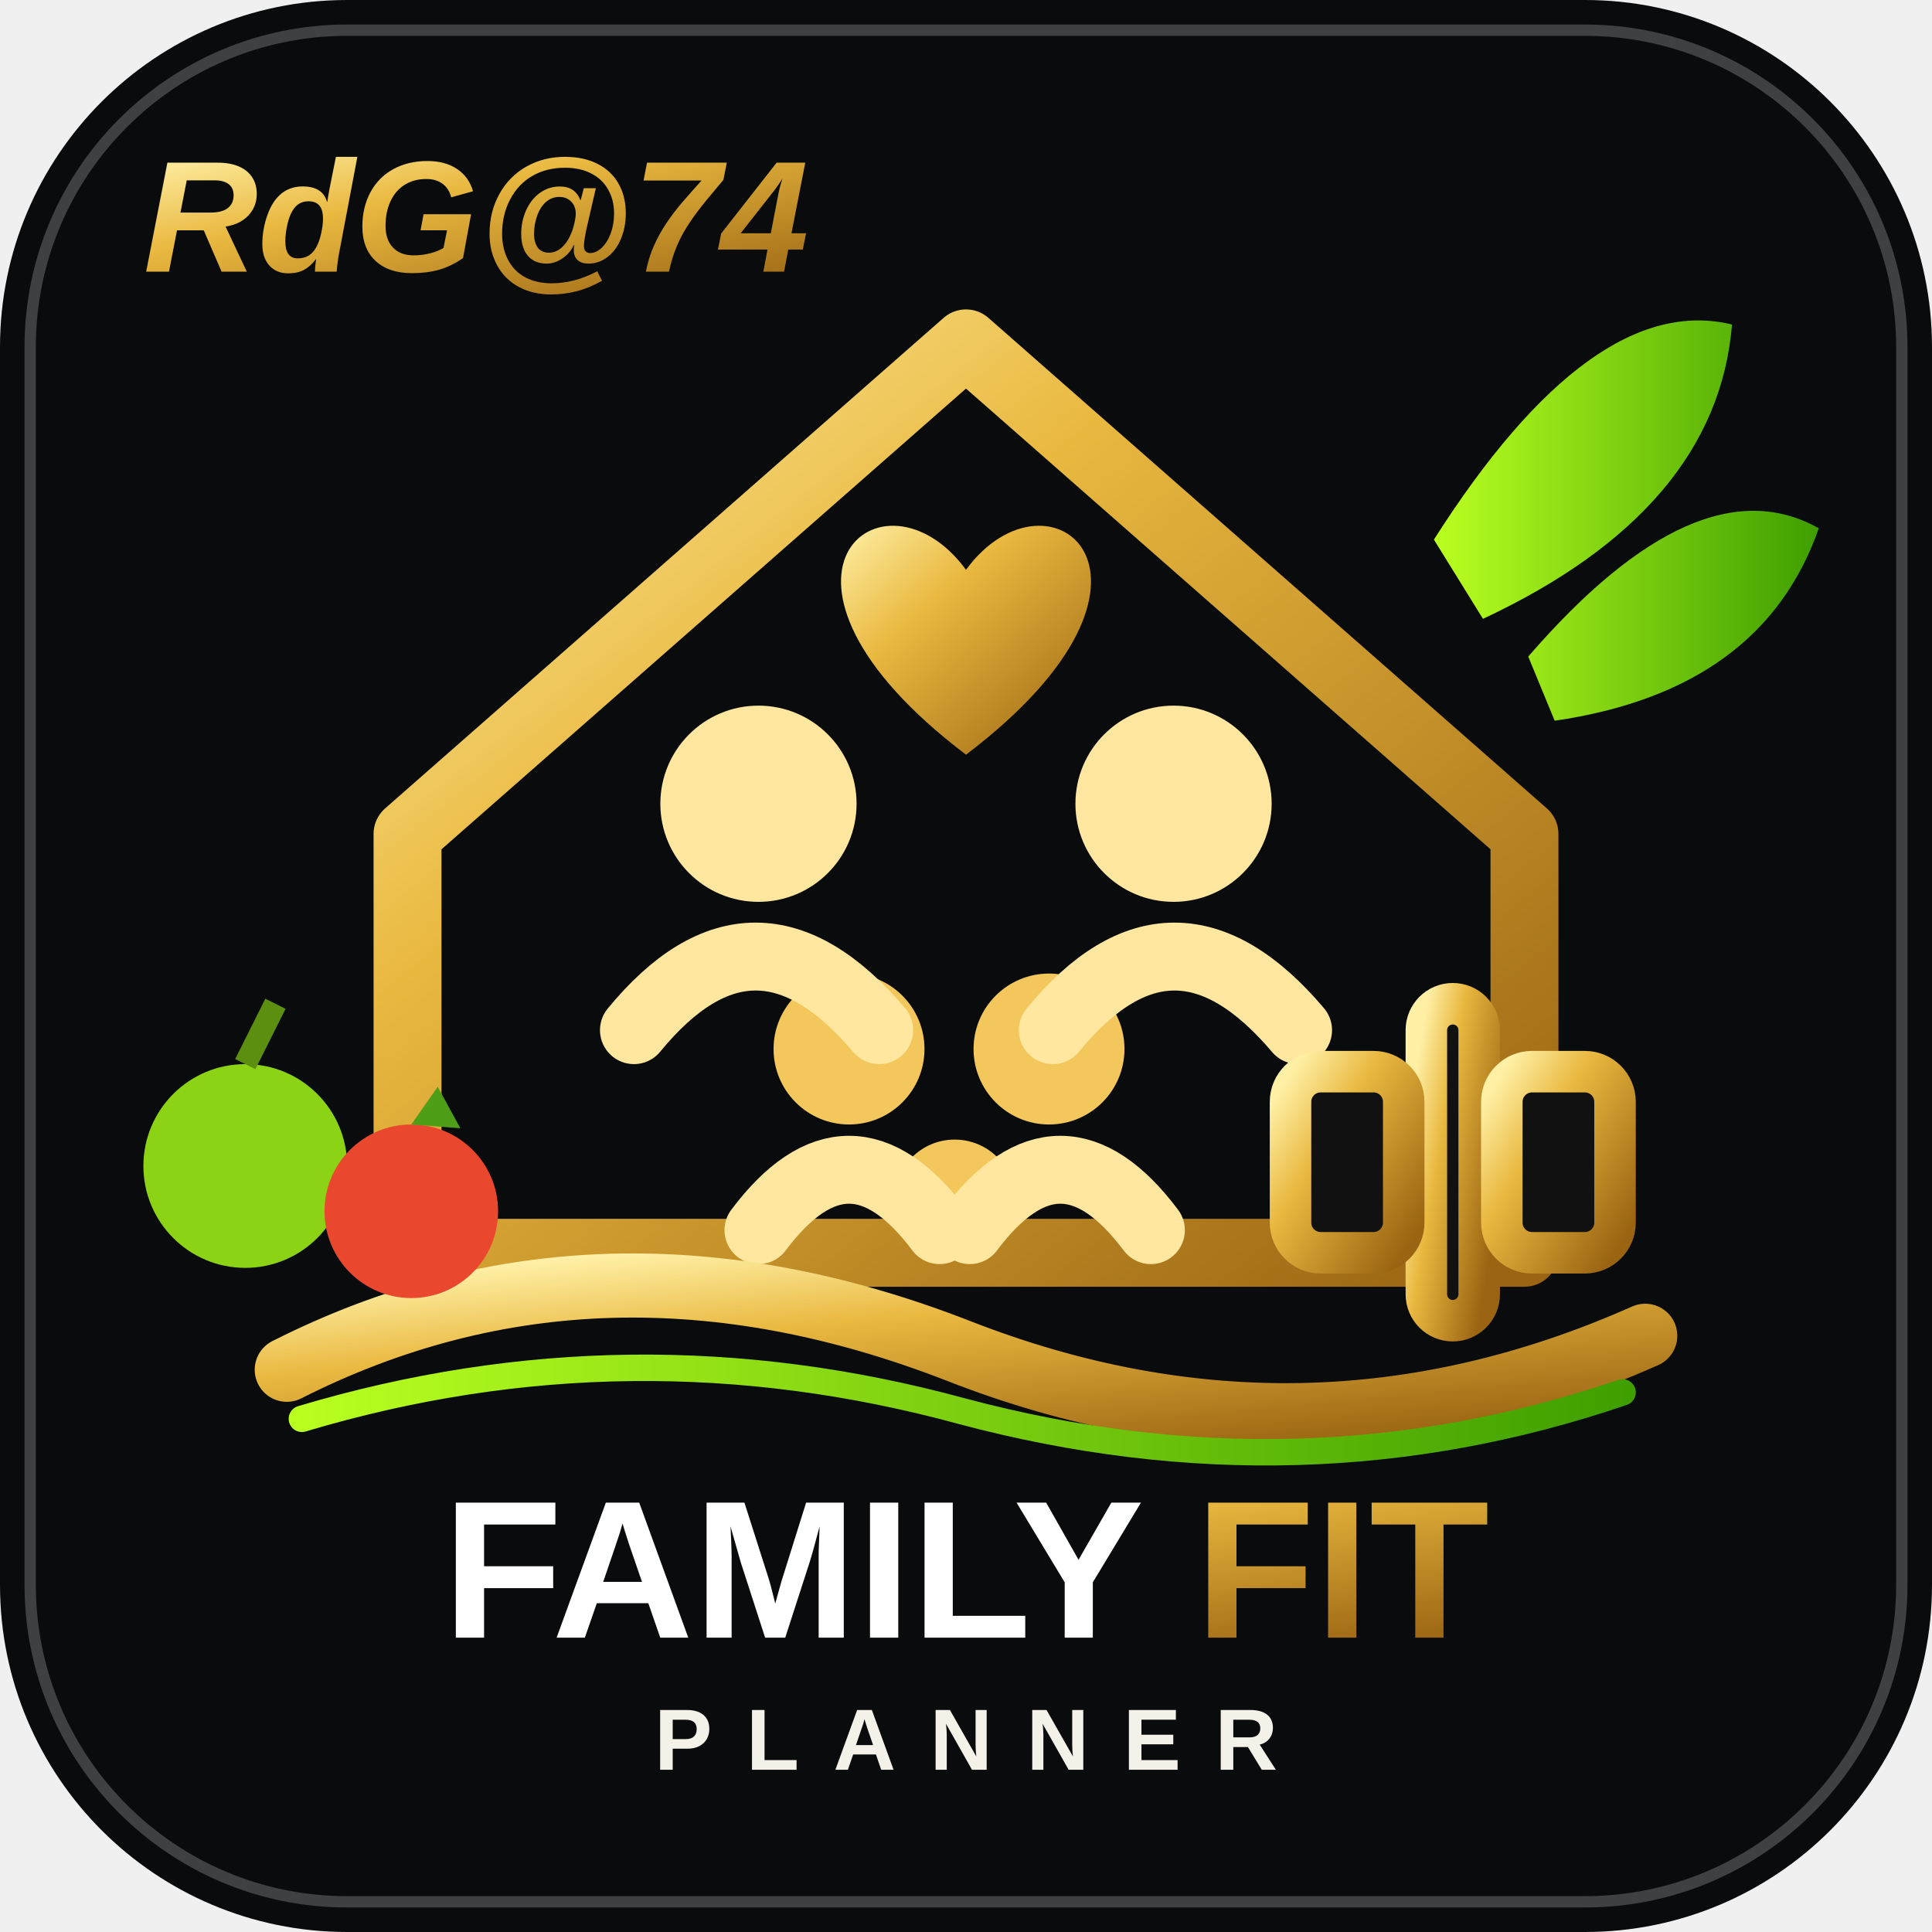
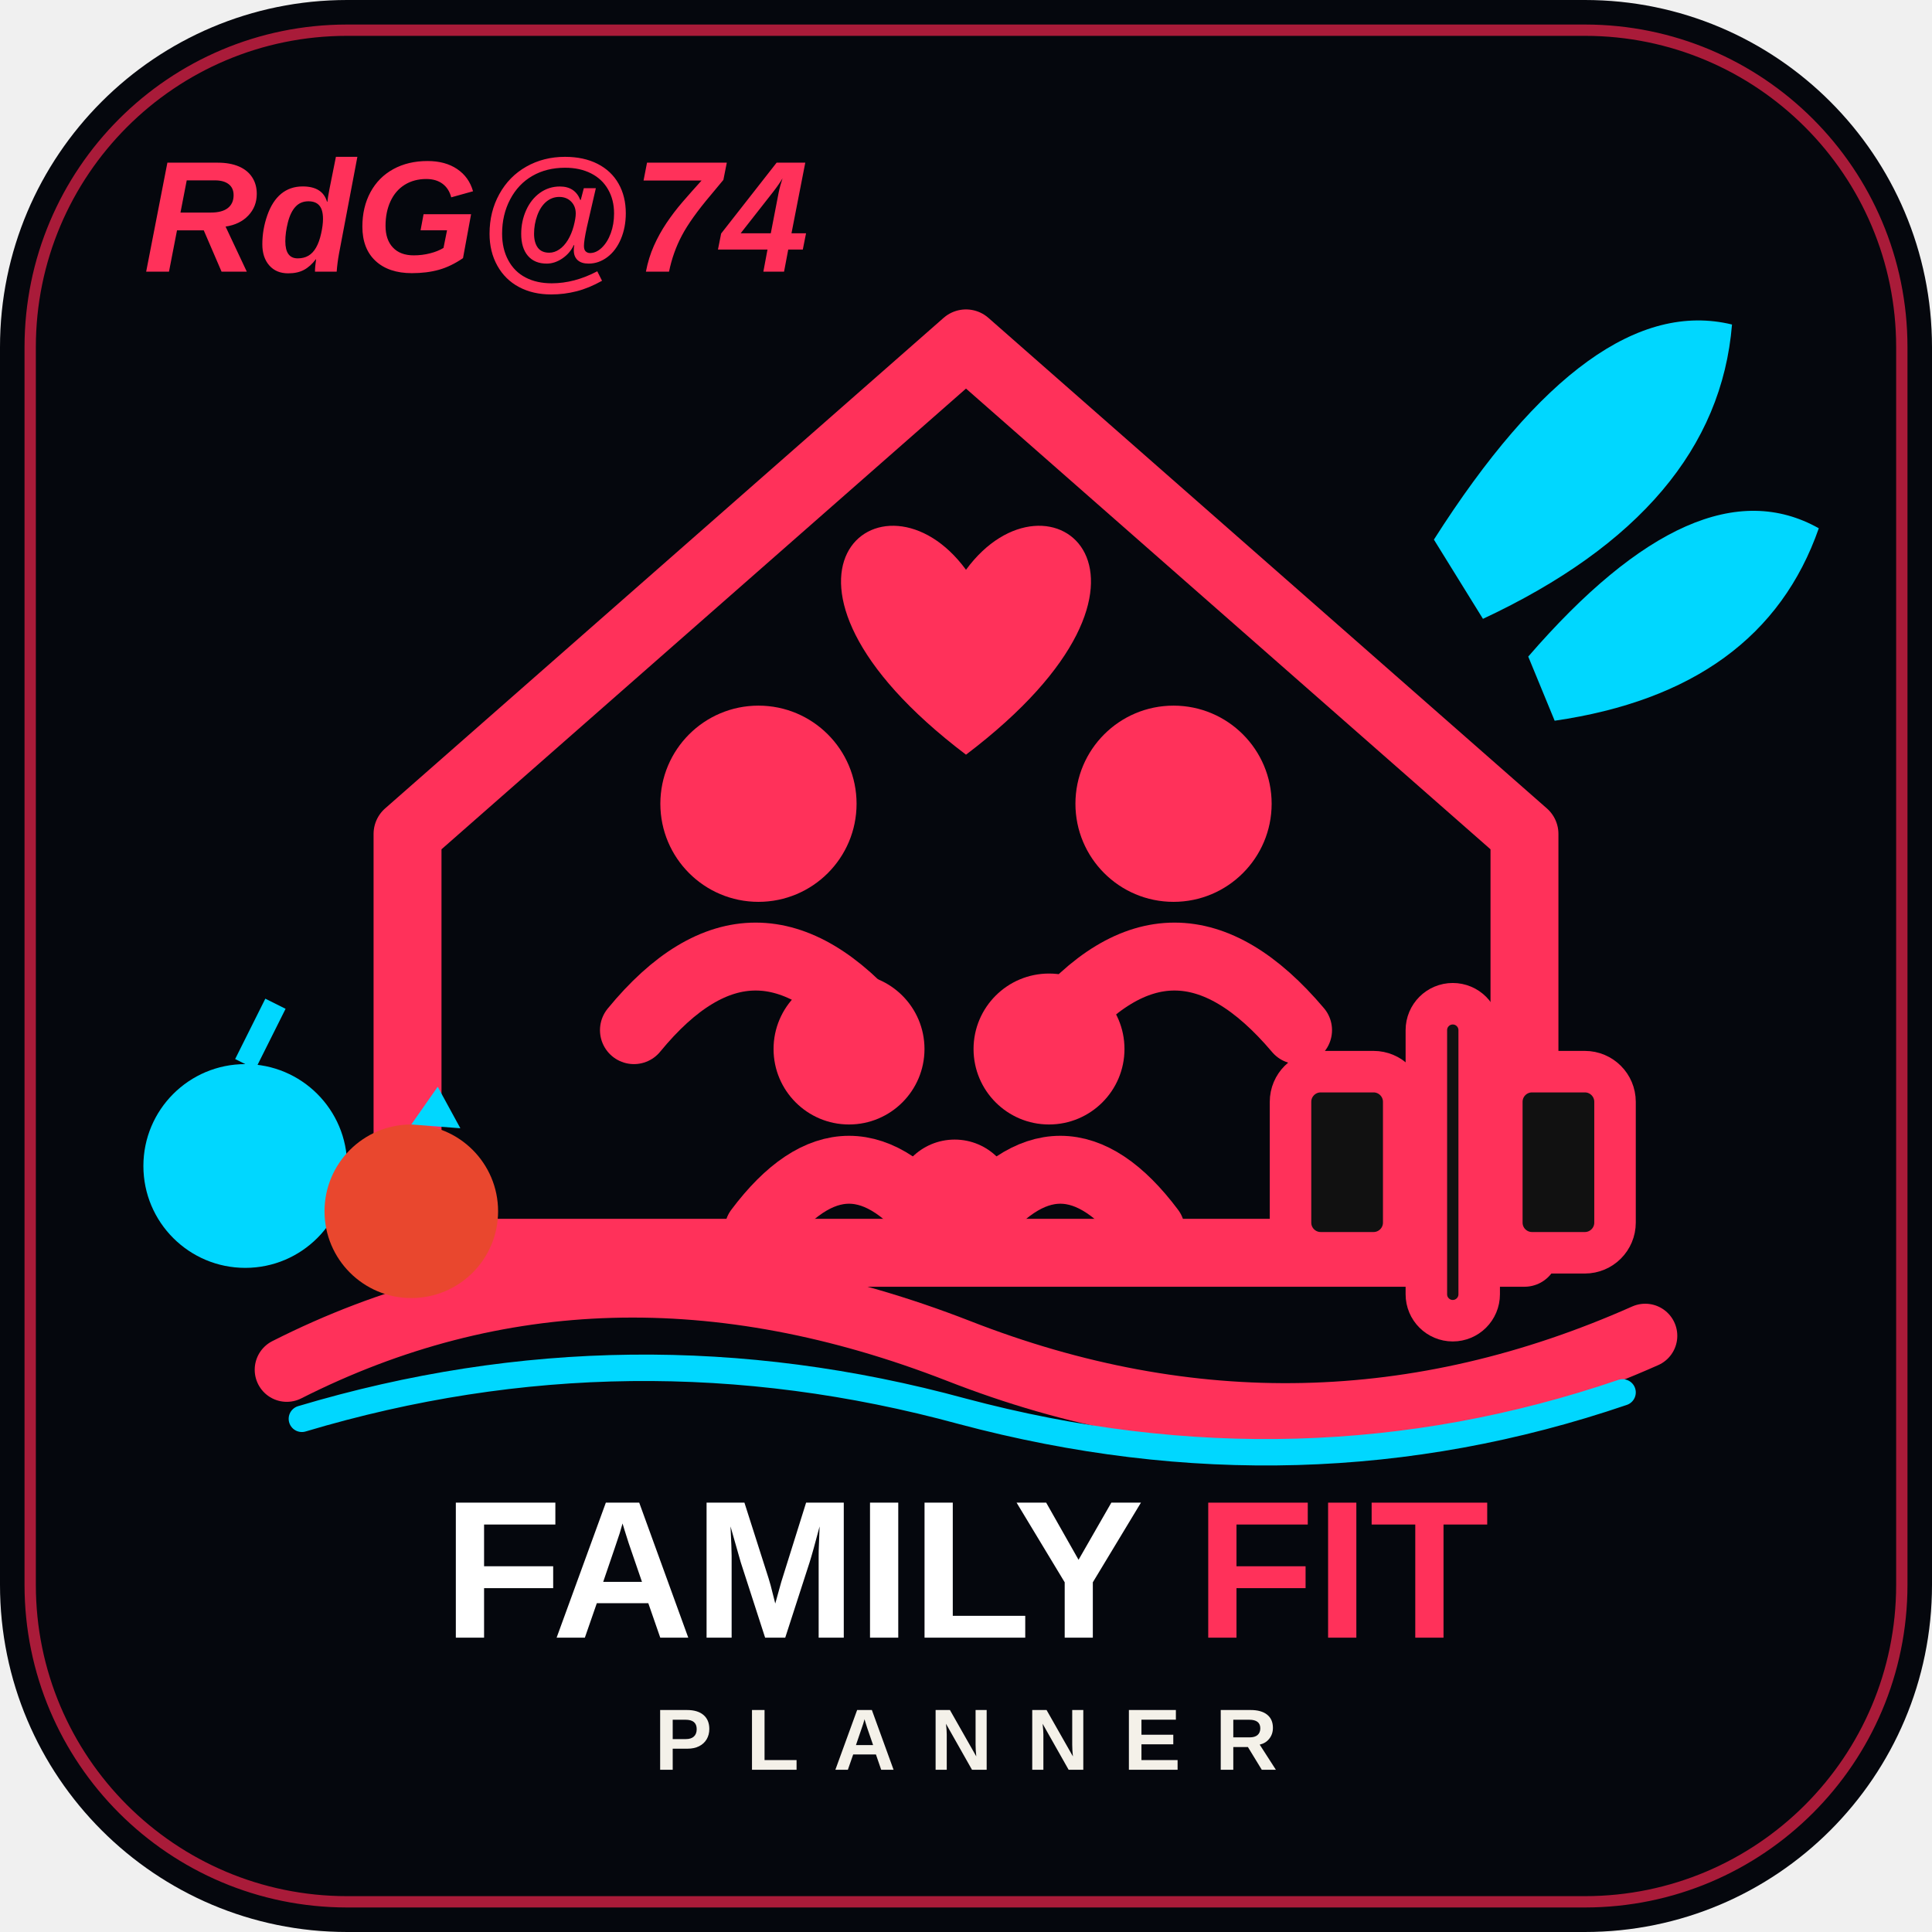
<svg xmlns="http://www.w3.org/2000/svg" viewBox="0 0 512 512">
  <defs>
    <linearGradient id="g" x1="0" x2="1" y1="0" y2="1">
-       <stop stop-color="#fff0a6" />
-       <stop offset=".35" stop-color="#e9b83f" />
-       <stop offset="1" stop-color="#9a6412" />
+       <stop stop-color="#ff315a" />
+       <stop offset=".35" stop-color="#ff315a" />
+       <stop offset="1" stop-color="#ff315a" />
    </linearGradient>
    <linearGradient id="v" x1="0" x2="1">
-       <stop stop-color="#b9ff20" />
-       <stop offset="1" stop-color="#3f9f00" />
+       <stop stop-color="#00d7ff" />
+       <stop offset="1" stop-color="#00d7ff" />
    </linearGradient>
  </defs>
-   <rect width="512" height="512" rx="92" fill="#090b0c" />
-   <rect x="8" y="8" width="496" height="496" rx="84" fill="none" stroke="#3d4144" stroke-width="3" />
+   <path d="M256 12 440 95 499 256 440 417 256 500 72 417 13 256 72 95Z" fill="none" stroke="#ff1744" stroke-width="7" />
+   <path d="M256 31 426 108 480 256 426 404 256 481 86 404 32 256 86 108Z" fill="none" stroke="#00d7ff" stroke-opacity=".45" stroke-width="3" />
+   <rect width="512" height="512" rx="92" fill="#05070d" />
+   <rect x="8" y="8" width="496" height="496" rx="84" fill="none" stroke="#a91b39" stroke-width="3" />
  <path d="M108 221 256 91l148 130v111H108Z" fill="none" stroke="url(#g)" stroke-width="18" stroke-linejoin="round" />
  <path d="M380 143q42-66 79-57-4 49-66 78M405 174q45-52 77-34-15 43-70 51" fill="url(#v)" />
-   <circle cx="201" cy="213" r="26" fill="#ffe7a0" />
-   <circle cx="311" cy="213" r="26" fill="#ffe7a0" />
-   <circle cx="225" cy="278" r="20" fill="#f4c75d" />
-   <circle cx="278" cy="278" r="20" fill="#f4c75d" />
-   <circle cx="253" cy="318" r="16" fill="#f4c75d" />
-   <path d="M168 273q32-39 65 0M279 273q32-39 65 0M201 326q24-32 48 0M257 326q24-32 48 0" fill="none" stroke="#ffe7a0" stroke-width="18" stroke-linecap="round" />
+   <circle cx="201" cy="213" r="26" fill="#ff315a" />
+   <circle cx="311" cy="213" r="26" fill="#ff315a" />
+   <circle cx="225" cy="278" r="20" fill="#ff315a" />
+   <circle cx="278" cy="278" r="20" fill="#ff315a" />
+   <circle cx="253" cy="318" r="16" fill="#ff315a" />
+   <path d="M168 273q32-39 65 0M279 273q32-39 65 0M201 326q24-32 48 0M257 326q24-32 48 0" fill="none" stroke="#ff315a" stroke-width="18" stroke-linecap="round" />
  <path d="M256 151c-22-30-62 2 0 49 62-47 22-79 0-49Z" fill="url(#g)" />
  <path d="M76 363q83-42 178-5 92 36 182-4" fill="none" stroke="url(#g)" stroke-width="17" stroke-linecap="round" />
  <path d="M80 376q87-26 175-2 90 24 175-5" fill="none" stroke="url(#v)" stroke-width="7" stroke-linecap="round" />
  <g transform="translate(65 309)">
-     <circle cx="0" cy="0" r="27" fill="#8dd315" />
-     <path d="M0-27 8-43" stroke="#5c8f10" stroke-width="6" />
+     <circle cx="0" cy="0" r="27" fill="#00d7ff" />
+     <path d="M0-27 8-43" stroke="#00d7ff" stroke-width="6" />
    <circle cx="44" cy="12" r="23" fill="#e9472e" />
-     <path d="m44-11 7-10 6 11" fill="#4e9f17" />
+     <path d="m44-11 7-10 6 11" fill="#00d7ff" />
  </g>
  <g transform="translate(385 308)" stroke="url(#g)" stroke-width="11" fill="#111">
    <rect x="-7" y="-42" width="14" height="84" rx="7" />
    <rect x="-43" y="-24" width="30" height="48" rx="8" />
    <rect x="13" y="-24" width="30" height="48" rx="8" />
  </g>
  <text x="38" y="72" font-family="Arial,sans-serif" font-size="42" font-weight="800" font-style="italic" fill="url(#g)">RdG@74</text>
-   <text x="256" y="434" text-anchor="middle" font-family="Arial,sans-serif" font-size="52" font-weight="900" fill="#fff">FAMILY <tspan fill="url(#g)">FIT</tspan>
+   <text x="256" y="434" text-anchor="middle" font-family="Arial,sans-serif" font-size="52" font-weight="900" fill="#ffffff">FAMILY <tspan fill="url(#g)">FIT</tspan>
  </text>
  <text x="256" y="469" text-anchor="middle" font-family="Arial,sans-serif" font-size="23" font-weight="700" letter-spacing="9" fill="#f4f1e9">PLANNER</text>
</svg>
